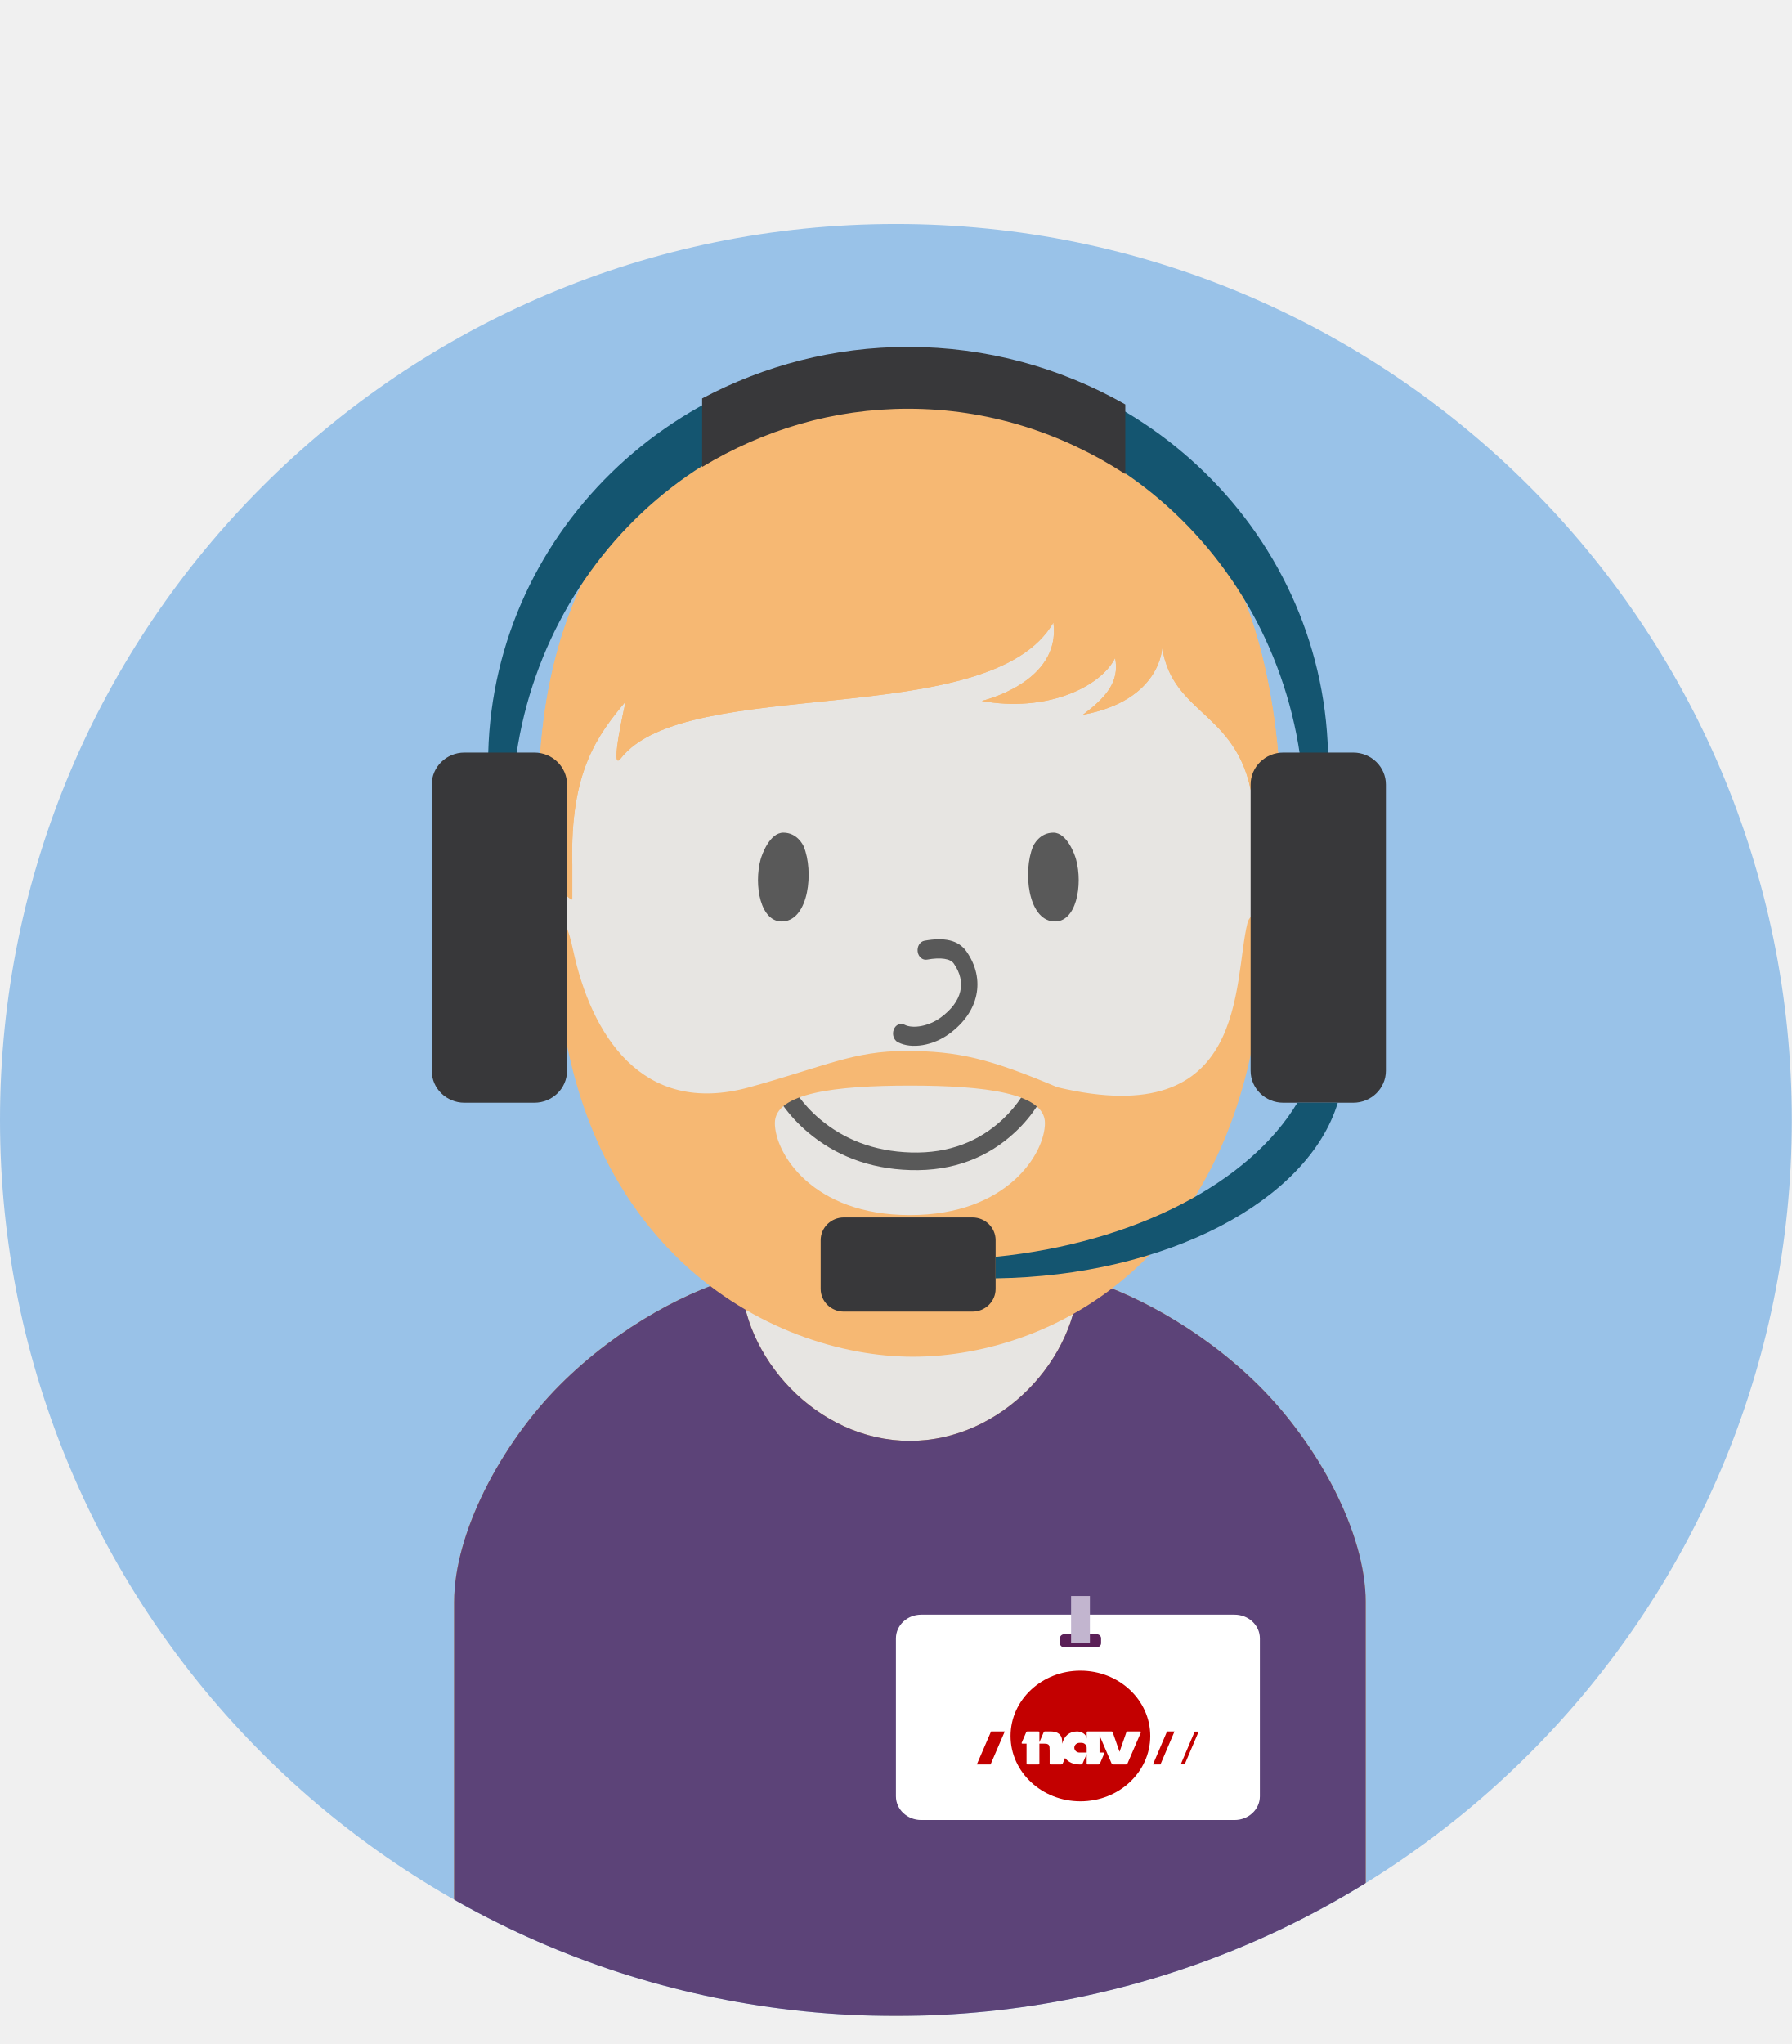
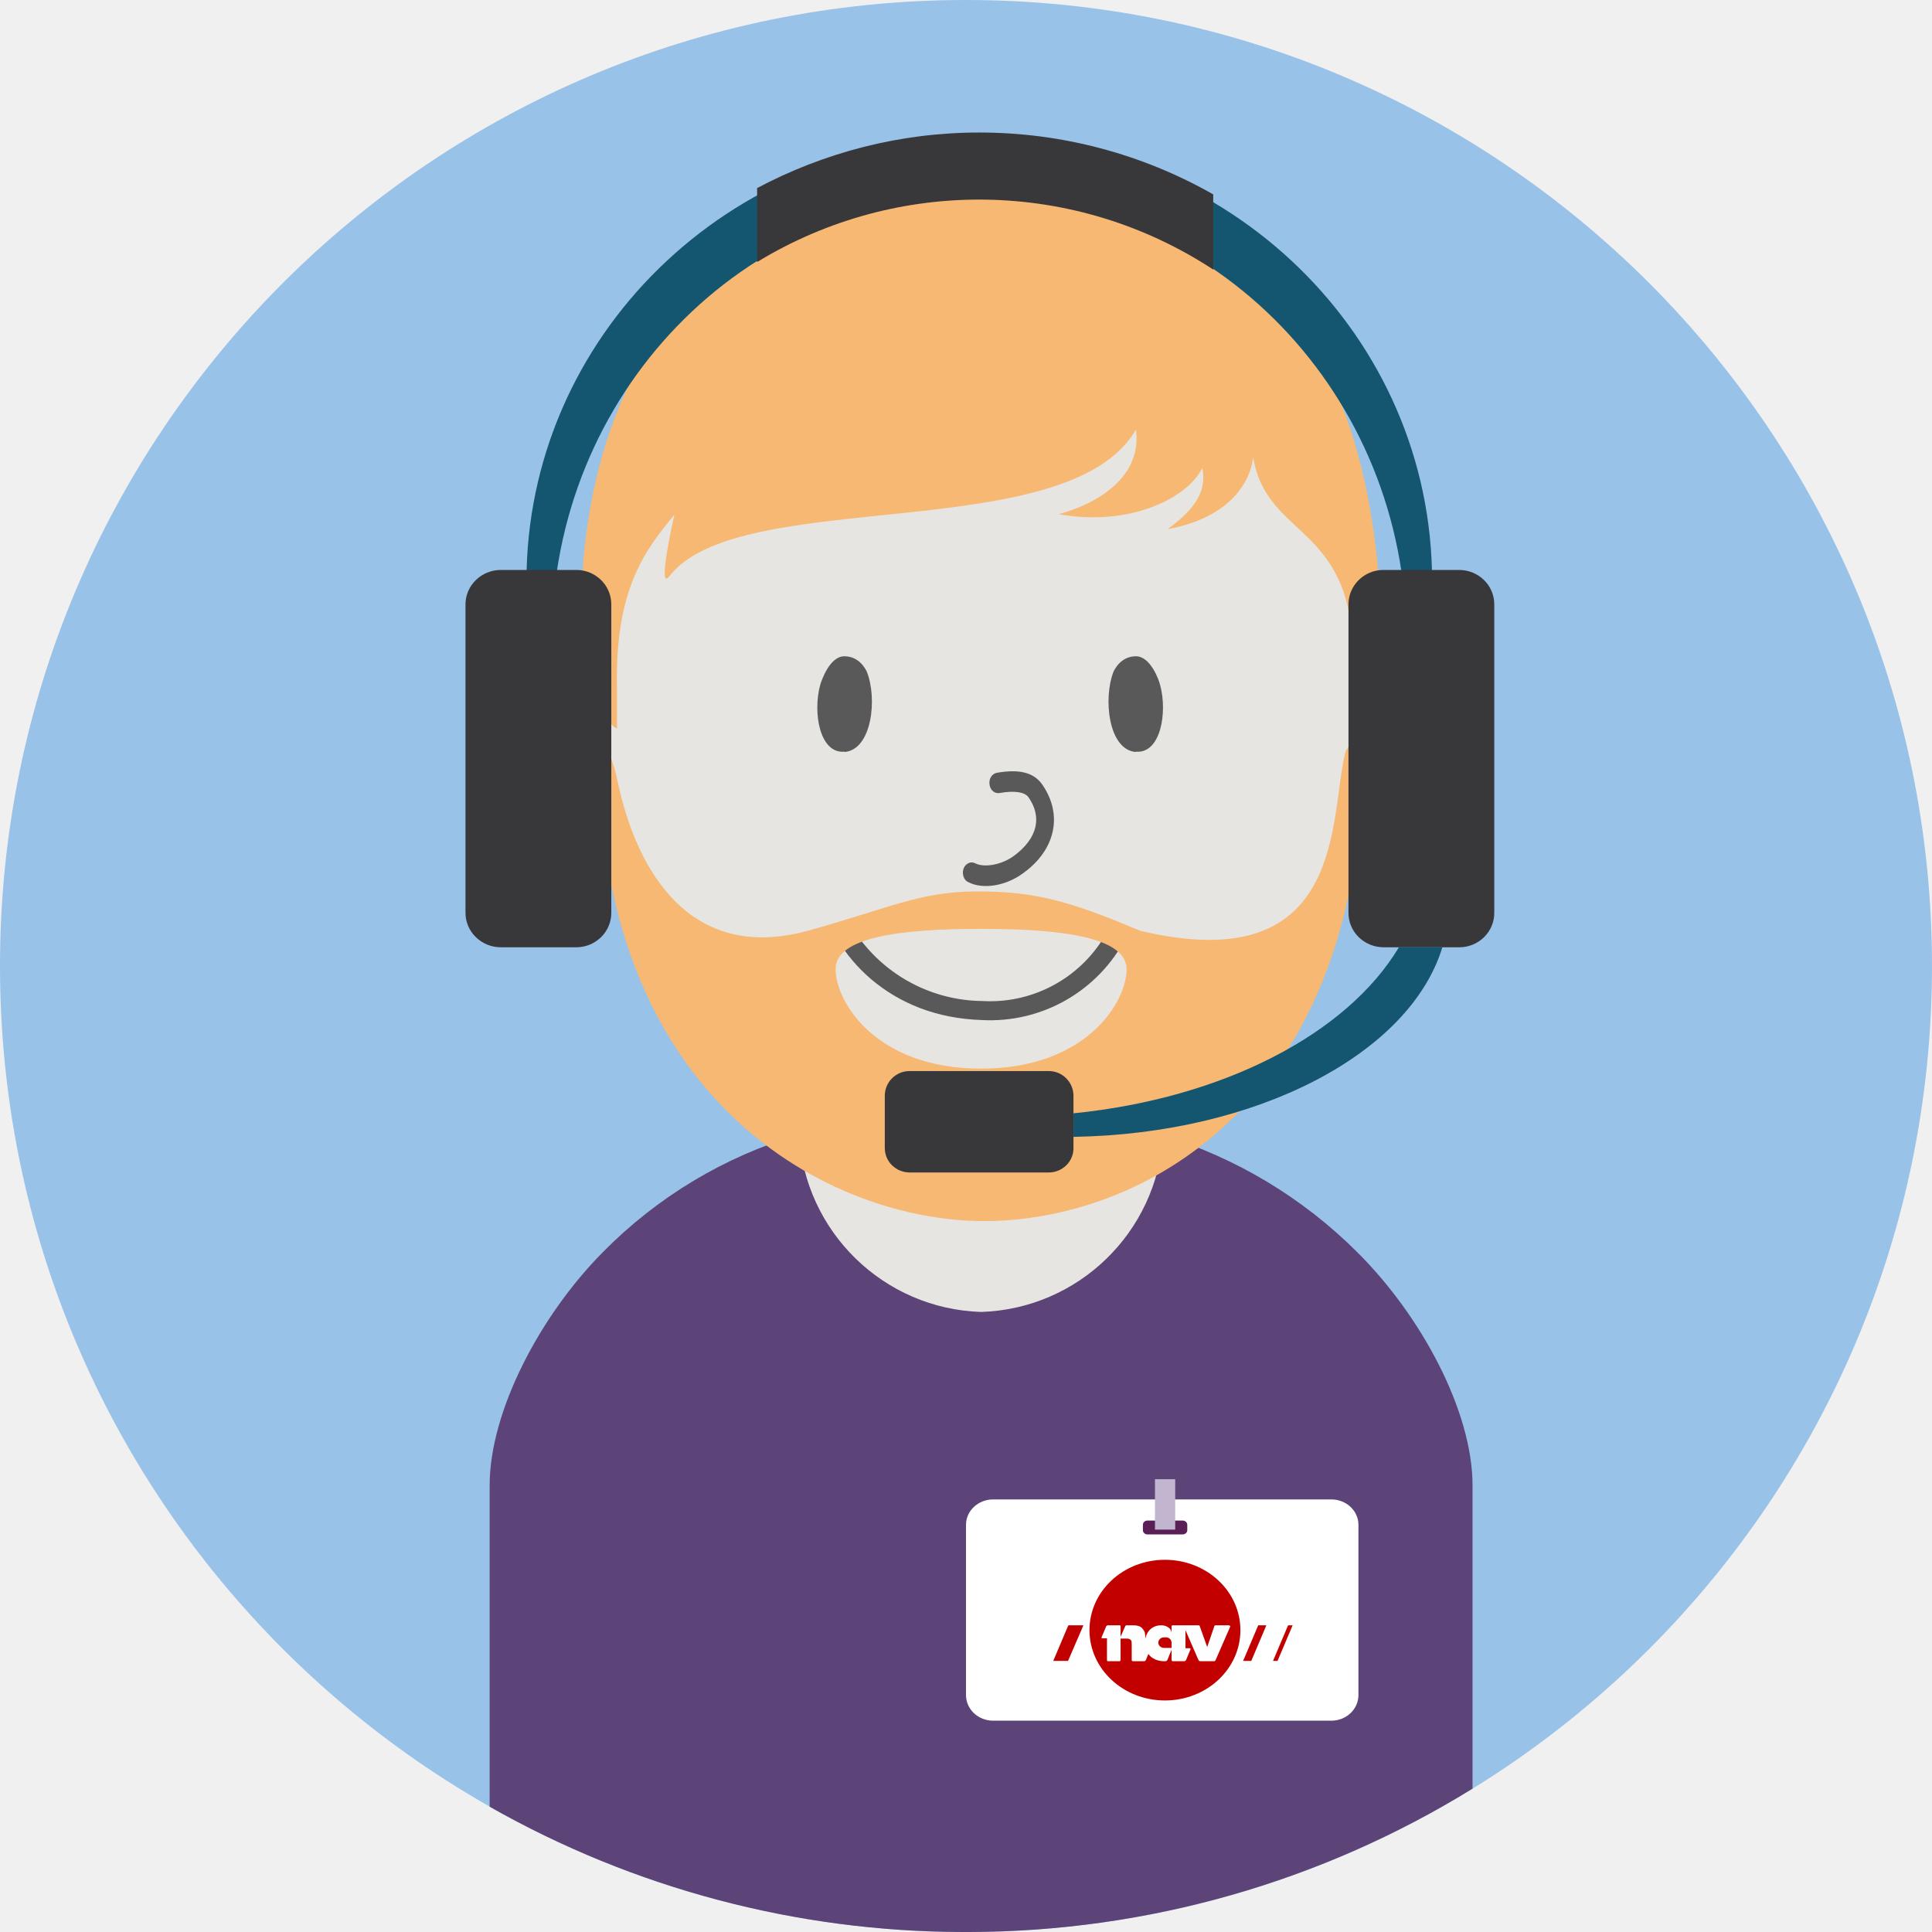
- <svg xmlns="http://www.w3.org/2000/svg" xmlns:xlink="http://www.w3.org/1999/xlink" width="64px" height="73px" viewBox="0 0 64 73" version="1.1">
-   <defs>
-     <circle id="decorator-path-1" cx="32" cy="32" r="32" />
-     <path d="M10.252,0.16 L10.25,0.108 C10.25,3.021 12.949,6.042 16.279,6.042 C19.575,6.042 22.254,3.082 22.308,0.198 C24.032,0.662 26.596,1.946 28.728,4.055 C30.859,6.164 32.559,9.334 32.559,11.795 L32.559,11.795 L32.559,26.583 L0,26.583 L0,11.795 C0,9.339 1.664,6.174 3.756,4.068 C5.918,1.893 8.537,0.591 10.252,0.16 Z" id="path-3" />
-     <path d="M0.603,17.478 C1.031,18.081 1.206,18.17 1.206,18.109 L1.206,16.875 C1.117,13.522 2.133,12.234 3.113,11.051 C3.113,11.051 2.517,13.628 2.931,13.092 C5.277,10.067 16.138,12.139 18.391,8.234 C18.675,10.384 15.831,11.032 15.831,11.032 C18.098,11.452 20.062,10.56 20.594,9.5 C20.769,10.364 20.231,10.937 19.443,11.528 C22.23,11.013 22.275,9.138 22.275,9.138 C22.671,11.625 25.12,11.402 25.527,14.741 C25.935,17.478 25.527,18.094 25.935,18.094 C26.337,17.683 26.536,16.875 26.534,15.67 C26.534,5.597 22.275,0 13.269,0 C4.873,0 0.004,5.597 0.004,14.551 C0.001,15.729 0.201,16.704 0.603,17.478 Z" id="path-5" />
-     <path d="M7.838,7.984 C7.838,6.911 9.998,6.646 12.662,6.646 C15.326,6.646 17.485,6.911 17.485,7.984 C17.485,9.056 16.151,11.271 12.662,11.271 C9.172,11.271 7.838,9.056 7.838,7.984 Z M12.517,5.409 C10.651,5.409 9.659,5.948 6.932,6.704 C3.056,7.778 1.266,4.769 0.633,1.812 C0.27,0.116 -2.74185903e-13,0.83 -2.74185903e-13,0.83 C-2.74185903e-13,12.417 7.725,16.33 12.765,16.33 C17.884,16.33 25.324,12.566 25.324,0.604 C25.324,0.338 24.811,0.469 24.721,0.83 C24.189,2.95 24.789,8.346 17.926,6.704 C15.523,5.689 14.384,5.409 12.517,5.409 Z" id="path-7" />
-     <polygon id="path-9" points="0.662 1.199 0.662 0.019 0.017 0.019 0.017 1.199 0.662 1.199" />
-   </defs>
-   <g id="V1-Design" stroke="none" stroke-width="1" fill="none" fill-rule="evenodd">
-     <g id="Artboard" transform="translate(-145, -167)">
-       <g id="Group" transform="translate(145, 167.5)">
-         <g id="Guide/spotlight/male" transform="translate(0, 7.5)">
-           <mask id="mask-2" fill="white">
-             <use xlink:href="#decorator-path-1" />
-           </mask>
-           <use id="Spotlight" fill="#99C2E8" fill-rule="evenodd" xlink:href="#decorator-path-1" />
-           <g id="mennesker/mann/-forfra" mask="url(#mask-2)" fill-rule="evenodd" stroke-width="1">
-             <g transform="translate(12, 6)" id="Group">
-               <g transform="translate(4.220588, 0)">
-                 <g id="Group-2" transform="translate(2.411765, 3.020833)">
-                   <path d="M13.814,0 C20.378,0 25.754,5.922 26.397,13.49 L26.501,13.484 L26.501,13.484 C27.191,13.484 27.735,14.082 27.735,14.807 L27.735,18.905 C27.735,19.584 27.257,20.151 26.629,20.22 L26.501,20.226 C26.221,20.226 25.964,20.127 25.759,19.961 C24.727,23.482 22.62,26.409 19.901,28.185 L20.036,29.704 L20.035,29.766 L18.6,42.292 L9.496,42.292 L9.458,42.029 L7.698,29.745 L7.764,28.209 C5.044,26.447 2.932,23.535 1.887,20.026 C1.733,20.13 1.554,20.199 1.361,20.22 L1.234,20.226 C0.545,20.226 -8.56830946e-15,19.629 -8.56830946e-15,18.905 L-8.56830946e-15,14.807 C-8.56830946e-15,14.083 0.545,13.485 1.233,13.484 C1.877,5.919 7.252,0 13.814,0 Z" id="Combined-Shape" fill="#E7E5E2" fill-rule="nonzero" />
-                   <g id="mennesker/X⚙️/⚙️-ansikt-voksen/forfra/-blid" transform="translate(3.617647, 12.08333)" fill="#595959">
-                     <g id="Group" transform="translate(4.823529, 0.634375)">
-                       <path d="M0.909,3.169 C0.078,3.24 -0.155,1.856 0.095,0.951 C0.143,0.78 0.418,0 0.905,0 C1.391,0 1.606,0.426 1.636,0.5 C1.994,1.381 1.818,3.091 0.909,3.169" id="Fill-42" />
-                       <path d="M10.547,3.169 C11.378,3.24 11.611,1.856 11.36,0.951 C11.313,0.78 11.038,0 10.551,0 C10.065,0 9.85,0.426 9.82,0.5 C9.462,1.381 9.638,3.091 10.547,3.169" id="Fill-44" />
-                       <path d="M6.036,4.534 C6.533,4.444 6.872,4.5 6.994,4.675 C7.453,5.335 7.306,6.033 6.519,6.607 C6.105,6.908 5.535,7.014 5.234,6.858 C5.086,6.781 4.914,6.859 4.849,7.032 C4.783,7.205 4.85,7.407 4.997,7.483 C5.496,7.741 6.262,7.598 6.827,7.187 C7.897,6.408 8.142,5.243 7.447,4.243 C7.153,3.821 6.632,3.734 5.947,3.858 C5.788,3.887 5.678,4.061 5.703,4.248 C5.728,4.434 5.877,4.562 6.036,4.534 Z" id="Stroke-46" fill-rule="nonzero" />
-                       <path d="M9.63,9.07 C9.601,9.135 9.534,9.26 9.426,9.424 C9.244,9.702 9.015,9.98 8.738,10.24 C7.91,11.014 6.833,11.462 5.462,11.421 C4.125,11.381 3.053,10.94 2.212,10.23 C1.903,9.969 1.649,9.689 1.445,9.411 C1.325,9.247 1.25,9.122 1.217,9.057 C1.138,8.901 0.944,8.837 0.784,8.914 C0.623,8.991 0.557,9.179 0.636,9.335 C0.684,9.429 0.776,9.583 0.918,9.776 C1.15,10.094 1.438,10.41 1.788,10.705 C2.737,11.507 3.95,12.006 5.442,12.05 C6.996,12.097 8.238,11.58 9.186,10.694 C9.503,10.398 9.763,10.081 9.972,9.763 C10.098,9.57 10.181,9.416 10.223,9.322 C10.294,9.163 10.22,8.977 10.056,8.908 C9.892,8.838 9.701,8.911 9.63,9.07 Z" id="Stroke-48" fill-rule="nonzero" />
-                     </g>
-                   </g>
-                 </g>
-                 <g id="Group-1">
-                   <g id="mennesker/X⚙️/⚙️-kropp/voksen/Forfra/-rundhals" transform="translate(0, 30.20833)">
-                     <g id="Group" transform="translate(0, 1.208333)">
-                       <mask id="mask-4" fill="white">
-                         <use xlink:href="#path-3" />
-                       </mask>
-                       <use id="Mask" fill="#D8A25D" xlink:href="#path-3" />
-                       <g id="X⚙️/🔴NAV-Brand/NAV-colors/violet/+20" mask="url(#mask-4)" fill="#5C4378">
-                         <g transform="translate(-21.70588, -16.91667)" id="Fill-58">
-                           <polygon points="0 60.417 75.971 60.417 75.971 0 0 0" />
-                         </g>
-                       </g>
-                     </g>
-                   </g>
-                   <g id="mennesker/X⚙️/⚙️mann/-hår/-forfra/-halvlangt" transform="translate(3.014706, 0)">
-                     <g id="↳🌈">
-                       <mask id="mask-6" fill="white">
-                         <use xlink:href="#path-5" />
-                       </mask>
-                       <use id="Mask" fill="#F6B873" xlink:href="#path-5" />
-                       <g id="mennesker/X⚙️/⚙️-hårfarge/-gull" mask="url(#mask-6)" fill="#F6B873">
-                         <g transform="translate(-7.235294, -15.70833)" id="hårfarge/-gull">
-                           <rect x="0" y="0" width="41.603" height="47.729" />
-                         </g>
-                       </g>
-                     </g>
-                   </g>
-                   <g id="mennesker/X⚙️/⚙️mann/-skjegg/-forfra/-kort" transform="translate(3.617647, 17.52083)">
-                     <g id="--↳🌈" transform="translate(0, 0.604167)">
-                       <mask id="mask-8" fill="white">
-                         <use xlink:href="#path-7" />
-                       </mask>
-                       <g id="Mask" />
-                       <g id="mennesker/X⚙️/⚙️-hårfarge/-gull" mask="url(#mask-8)" fill="#F6B873">
-                         <g transform="translate(-6.632353, -14.11161)" id="hårfarge/-gull">
-                           <rect x="0" y="0" width="41.603" height="51.138" />
-                         </g>
-                       </g>
-                     </g>
-                   </g>
-                 </g>
-               </g>
-             </g>
-           </g>
-           <g id="NAV-id/-kort/-hvit" mask="url(#mask-2)" fill-rule="evenodd" stroke-width="1">
-             <g transform="translate(32, 49)" id="Group">
-               <g>
-                 <path d="M12.095,8 L0.904,8 C0.404,8 0,7.621 0,7.153 L0,1.514 C0,1.046 0.404,0.667 0.904,0.667 L12.095,0.667 C12.595,0.667 13,1.046 13,1.514 L13,7.153 C13,7.621 12.595,8 12.095,8" id="kort" fill="#FFFFFF" />
-                 <g id="Page-1-Copy" transform="translate(2.888889, 2.666667)">
-                   <path d="M3.701,4.665 C2.323,4.665 1.206,3.621 1.206,2.333 C1.206,1.044 2.323,0 3.701,0 C5.079,0 6.196,1.044 6.196,2.333 C6.196,3.621 5.079,4.665 3.701,4.665 Z" id="Fill-1" fill="#C30000" />
-                   <polygon id="Fill-3" fill="#C30000" points="0 3.351 0.51 2.171 1 2.171 0.491 3.351" />
-                   <polygon id="Fill-5" fill="#C30000" points="6.292 3.351 6.795 2.171 7.062 2.171 6.559 3.351" />
-                   <g id="Group-9" transform="translate(7.26518, 2.152245)">
-                     <mask id="mask-10" fill="white">
-                       <use xlink:href="#path-9" />
-                     </mask>
-                     <g id="Clip-8" />
-                     <polygon id="Fill-7" fill="#C30000" mask="url(#mask-10)" points="0.017 1.199 0.52 0.019 0.662 0.019 0.158 1.199" />
-                   </g>
-                   <path d="M5.829,2.171 L5.385,2.171 C5.385,2.171 5.355,2.171 5.344,2.196 L5.098,2.899 L4.853,2.196 C4.842,2.171 4.812,2.171 4.812,2.171 L3.959,2.171 C3.941,2.171 3.925,2.186 3.925,2.203 L3.925,2.441 C3.925,2.252 3.71,2.171 3.584,2.171 C3.301,2.171 3.112,2.345 3.053,2.61 C3.05,2.434 3.034,2.371 2.984,2.307 C2.961,2.275 2.927,2.249 2.891,2.227 C2.815,2.186 2.748,2.171 2.603,2.171 L2.432,2.171 C2.432,2.171 2.402,2.171 2.391,2.196 L2.236,2.556 L2.236,2.203 C2.236,2.186 2.22,2.171 2.202,2.171 L1.807,2.171 C1.807,2.171 1.777,2.171 1.766,2.196 L1.605,2.57 C1.605,2.57 1.589,2.607 1.625,2.607 L1.777,2.607 L1.777,3.319 C1.777,3.337 1.792,3.351 1.811,3.351 L2.202,3.351 C2.22,3.351 2.236,3.337 2.236,3.319 L2.236,2.607 L2.388,2.607 C2.475,2.607 2.494,2.61 2.528,2.625 C2.548,2.632 2.567,2.646 2.577,2.663 C2.598,2.7 2.603,2.743 2.603,2.872 L2.603,3.319 C2.603,3.337 2.618,3.351 2.637,3.351 L3.011,3.351 C3.011,3.351 3.054,3.351 3.07,3.312 L3.154,3.12 C3.264,3.265 3.446,3.351 3.672,3.351 L3.721,3.351 C3.721,3.351 3.764,3.351 3.78,3.312 L3.925,2.977 L3.925,3.319 C3.925,3.337 3.941,3.351 3.959,3.351 L4.341,3.351 C4.341,3.351 4.384,3.351 4.401,3.312 C4.401,3.312 4.554,2.957 4.554,2.954 L4.554,2.954 C4.56,2.925 4.52,2.925 4.52,2.925 L4.384,2.925 L4.384,2.315 L4.813,3.312 C4.83,3.351 4.872,3.351 4.872,3.351 L5.324,3.351 C5.324,3.351 5.367,3.351 5.384,3.312 L5.86,2.209 C5.876,2.171 5.829,2.171 5.829,2.171 L5.829,2.171 Z M3.925,2.925 L3.668,2.925 C3.566,2.925 3.483,2.847 3.483,2.752 C3.483,2.656 3.566,2.578 3.668,2.578 L3.74,2.578 C3.842,2.578 3.925,2.656 3.925,2.752 L3.925,2.925 Z" id="Fill-10" fill="#FEFEFE" />
-                 </g>
-                 <g id="kort-holder" transform="translate(5.777778, 0)">
-                   <path d="M1.395,1.831 L0.235,1.831 C0.149,1.831 0.08,1.767 0.08,1.688 L0.08,1.509 C0.08,1.43 0.149,1.366 0.235,1.366 L1.395,1.366 C1.481,1.366 1.55,1.43 1.55,1.509 L1.55,1.688 C1.55,1.767 1.481,1.831 1.395,1.831" id="Fill-109" fill="#5A1F57" />
-                   <polygon id="Fill-110" fill="#C2B5CF" points="0.479 1.667 1.151 1.667 1.151 0 0.479 0" />
-                 </g>
-               </g>
-             </g>
-           </g>
-         </g>
-         <g id="mennesker/tilbehør/-headsett" transform="translate(11, 0)">
-           <g id="headset" transform="translate(4.03125, 11.41429)">
-             <path d="M3.251,17.266 C3.251,9.163 9.588,2.593 17.406,2.593 C25.223,2.593 31.56,9.163 31.56,17.266 C31.56,18.875 31.307,20.422 30.844,21.871 C31.843,19.906 32.408,17.693 32.408,15.35 C32.408,7.247 25.691,0.679 17.406,0.679 C9.119,0.679 2.403,7.247 2.403,15.35 C2.403,17.693 2.968,19.906 3.966,21.871 C3.504,20.422 3.251,18.875 3.251,17.266" id="Fill-210" fill="#145570" />
-             <path d="M33.305,27.469 L30.803,27.469 C30.162,27.469 29.638,26.956 29.638,26.328 L29.638,16.104 C29.638,15.476 30.162,14.963 30.803,14.963 L33.305,14.963 C33.946,14.963 34.47,15.476 34.47,16.104 L34.47,26.328 C34.47,26.956 33.946,27.469 33.305,27.469" id="Fill-212" fill="#38383A" />
-             <path d="M1.555,27.469 L4.057,27.469 C4.698,27.469 5.222,26.956 5.222,26.328 L5.222,16.104 C5.222,15.476 4.698,14.963 4.057,14.963 L1.555,14.963 C0.914,14.963 0.39,15.476 0.39,16.104 L0.39,26.328 C0.39,26.956 0.914,27.469 1.555,27.469" id="Fill-214" fill="#38383A" />
-             <path d="M17.405,0.476 C14.756,0.476 12.257,1.142 10.047,2.316 L10.047,4.763 C12.231,3.439 14.738,2.683 17.405,2.683 C20.237,2.683 22.887,3.536 25.162,5.017 L25.162,2.53 C22.858,1.22 20.216,0.476 17.405,0.476" id="Fill-216" fill="#38383A" />
-             <path d="M14.281,32.377 L14.281,34.118 C14.281,34.564 14.653,34.929 15.108,34.929 L19.703,34.929 C20.158,34.929 20.53,34.564 20.53,34.118 L20.53,32.377 C20.53,31.931 20.158,31.566 19.703,31.566 L15.108,31.566 C14.653,31.566 14.281,31.931 14.281,32.377" id="Fill-218" fill="#38383A" />
-             <path d="M31.333,27.469 C31.333,27.469 31.317,27.468 31.309,27.468 C29.594,30.329 25.506,32.472 20.53,32.973 L20.53,33.741 C26.64,33.655 31.683,30.98 32.752,27.469 L31.333,27.469 Z" id="Fill-220" fill="#145570" />
-           </g>
-         </g>
-       </g>
-     </g>
-   </g>
+ <svg xmlns="http://www.w3.org/2000/svg" width="64" height="64" fill="none" viewBox="0 0 64 64">
+   <path fill="#99C2E8" d="M32 64a32 32 0 1 0 0-64 32 32 0 0 0 0 64Z" />
+   <path fill="#E7E5E2" d="M32.45 9.02c6.56 0 11.94 5.92 12.58 13.5l.1-.01c.7 0 1.24.6 1.24 1.32v4.1c0 .67-.48 1.24-1.1 1.31h-.14c-.28 0-.53-.1-.74-.26a14.67 14.67 0 0 1-5.86 8.23l.14 1.52v.06L37.23 51.3h-9.1l-.04-.26-1.76-12.28.07-1.54a14.65 14.65 0 0 1-5.88-8.18c-.15.1-.33.17-.53.2h-.12c-.7 0-1.24-.6-1.24-1.32v-4.1c0-.73.55-1.32 1.24-1.32.64-7.57 6.01-13.49 12.58-13.49Z" />
+   <path fill="#595959" fill-rule="evenodd" d="M27.98 24.9c-.83.08-1.06-1.3-.81-2.21.05-.17.32-.95.8-.95.5 0 .7.43.74.5.36.88.18 2.59-.73 2.67Zm9.64 0c.83.08 1.06-1.3.81-2.21-.04-.17-.32-.95-.8-.95-.5 0-.7.43-.74.5-.35.88-.18 2.59.73 2.67Z" clip-rule="evenodd" />
+   <path fill="#595959" d="M33.11 26.27c.5-.09.84-.03.96.14.46.66.3 1.36-.48 1.94-.41.3-.98.4-1.28.25-.15-.08-.32 0-.39.17-.06.17 0 .38.15.45.5.26 1.27.12 1.83-.3 1.07-.77 1.32-1.94.62-2.94-.3-.42-.81-.5-1.5-.38-.16.03-.27.2-.24.39.02.18.17.31.33.28Zm3.59 4.53-.2.36a4.42 4.42 0 0 1-3.96 2 5.13 5.13 0 0 1-4.02-2.01c-.12-.16-.2-.29-.23-.35a.33.33 0 0 0-.43-.15.31.31 0 0 0-.15.42 5.38 5.38 0 0 0 1.15 1.37c.95.8 2.16 1.3 3.66 1.35a5.07 5.07 0 0 0 4.78-2.73.31.31 0 0 0-.17-.41.33.33 0 0 0-.43.16Z" />
+   <path fill="#5C4378" fill-rule="evenodd" d="M31.88 64h.24a31.85 31.85 0 0 0 16.66-4.75V49.21c0-2.46-1.7-5.63-3.83-7.74a15.6 15.6 0 0 0-6.42-3.86 6.24 6.24 0 0 1-6.03 5.85 6.24 6.24 0 0 1-6.03-5.88v-.06.06a15.15 15.15 0 0 0-6.5 3.9c-2.09 2.11-3.75 5.28-3.75 7.73v10.64A31.85 31.85 0 0 0 31.88 64Z" clip-rule="evenodd" />
+   <path fill="#F6B873" d="M19.84 23.48c.43.6.6.69.6.63v-1.23c-.09-3.36.93-4.65 1.9-5.83 0 0-.59 2.58-.17 2.04 2.34-3.02 13.2-.95 15.46-4.86.28 2.15-2.56 2.8-2.56 2.8 2.26.42 4.23-.47 4.76-1.53.17.86-.36 1.44-1.15 2.03 2.78-.52 2.83-2.4 2.83-2.4.4 2.5 2.84 2.27 3.25 5.61.41 2.74 0 3.35.41 3.35.4-.4.6-1.21.6-2.42C45.77 11.6 41.5 6 32.5 6c-8.4 0-13.26 5.6-13.26 14.55 0 1.18.2 2.15.6 2.93Zm7.84 8.62c0-1.06 2.16-1.33 4.82-1.33s4.82.27 4.82 1.34S36 35.4 32.5 35.4s-4.82-2.22-4.82-3.3Zm4.68-2.57c-1.87 0-2.86.54-5.59 1.3-3.88 1.07-5.67-1.94-6.3-4.9-.36-1.69-.63-.98-.63-.98 0 11.6 7.72 15.5 12.76 15.5 5.12 0 12.56-3.76 12.56-15.72 0-.27-.51-.14-.6.22-.53 2.12.07 7.52-6.8 5.88-2.4-1.02-3.54-1.3-5.4-1.3Z" />
+   <path fill="#fff" fill-rule="evenodd" d="M44.1 57H32.9c-.5 0-.9-.38-.9-.85v-5.64c0-.46.4-.84.9-.84h11.2c.5 0 .9.38.9.84v5.64c0 .47-.4.85-.9.85Z" clip-rule="evenodd" />
+   <path fill="#C30000" fill-rule="evenodd" d="M38.59 56.33c-1.38 0-2.5-1.04-2.5-2.33s1.12-2.33 2.5-2.33 2.5 1.04 2.5 2.33-1.12 2.33-2.5 2.33Zm-3.7-1.31.5-1.18h.5l-.51 1.18h-.5Zm6.29 0 .5-1.18h.27l-.5 1.18h-.27Zm.99 0 .5-1.18h.15l-.5 1.18h-.15Z" clip-rule="evenodd" />
+   <path fill="#FEFEFE" fill-rule="evenodd" d="M40.72 53.84h-.45s-.03 0-.04.02l-.24.7-.25-.7c0-.02-.04-.02-.04-.02h-.85c-.02 0-.04.01-.04.03v.24c0-.2-.21-.27-.34-.27-.28 0-.47.17-.53.44 0-.18-.02-.24-.07-.3a.32.32 0 0 0-.09-.09c-.08-.04-.14-.05-.29-.05h-.17s-.03 0-.04.02l-.16.36v-.35c0-.02-.01-.03-.03-.03h-.4l-.04.02-.16.38s-.01.03.02.03h.16V55c0 .01.01.03.03.03h.4l.02-.03v-.72h.16c.08 0 .1 0 .14.02a.1.1 0 0 1 .05.04c.02.04.02.08.02.2V55c0 .01.02.03.04.03h.37s.04 0 .06-.04l.08-.2c.11.15.3.24.52.24h.05s.04 0 .06-.04l.14-.34V55c0 .01.02.03.04.03h.38s.04 0 .06-.04l.15-.36c0-.03-.03-.03-.03-.03h-.14V54l.43.99c.02.04.06.04.06.04h.45s.05 0 .06-.04l.48-1.1c.02-.04-.03-.04-.03-.04Zm-1.9.75h-.26c-.1 0-.19-.08-.19-.17 0-.1.08-.18.19-.18h.07c.1 0 .18.08.18.18v.17Z" clip-rule="evenodd" />
+   <path fill="#5A1F57" fill-rule="evenodd" d="M39.17 50.83h-1.16c-.08 0-.15-.06-.15-.14v-.18c0-.08.07-.14.15-.14h1.16c.09 0 .16.06.16.14v.18c0 .08-.07.14-.16.14Z" clip-rule="evenodd" />
+   <path fill="#C2B5CF" fill-rule="evenodd" d="M38.26 50.67h.67V49h-.67v1.67Z" clip-rule="evenodd" />
+   <path fill="#145570" fill-rule="evenodd" d="M18.28 21.18c0-8.1 6.34-14.67 14.16-14.67 7.81 0 14.15 6.57 14.15 14.67 0 1.6-.25 3.16-.71 4.6 1-1.96 1.56-4.17 1.56-6.52 0-8.1-6.72-14.67-15-14.67-8.29 0-15 6.57-15 14.67 0 2.35.56 4.56 1.56 6.53-.46-1.45-.72-3-.72-4.61Z" clip-rule="evenodd" />
+   <path fill="#38383A" fill-rule="evenodd" d="M48.34 31.38h-2.5c-.65 0-1.17-.51-1.17-1.14V20.02c0-.63.52-1.14 1.16-1.14h2.5c.65 0 1.17.51 1.17 1.14v10.22c0 .63-.52 1.14-1.16 1.14Zm-31.75 0h2.5c.64 0 1.16-.51 1.16-1.14V20.02c0-.63-.52-1.14-1.16-1.14h-2.5c-.64 0-1.17.51-1.17 1.14v10.22c0 .63.53 1.14 1.17 1.14ZM32.44 4.39c-2.65 0-5.15.67-7.36 1.84v2.45a14.12 14.12 0 0 1 15.11.25V6.44a15.64 15.64 0 0 0-7.75-2.05ZM29.31 36.3v1.73c0 .45.37.81.83.81h4.6c.45 0 .82-.36.82-.8v-1.75a.82.82 0 0 0-.83-.81h-4.6a.82.82 0 0 0-.82.81Z" clip-rule="evenodd" />
+   <path fill="#145570" fill-rule="evenodd" d="M46.36 31.38h-.02c-1.71 2.86-5.8 5-10.78 5.5v.78c6.11-.1 11.15-2.77 12.22-6.28h-1.42Z" clip-rule="evenodd" />
</svg>
